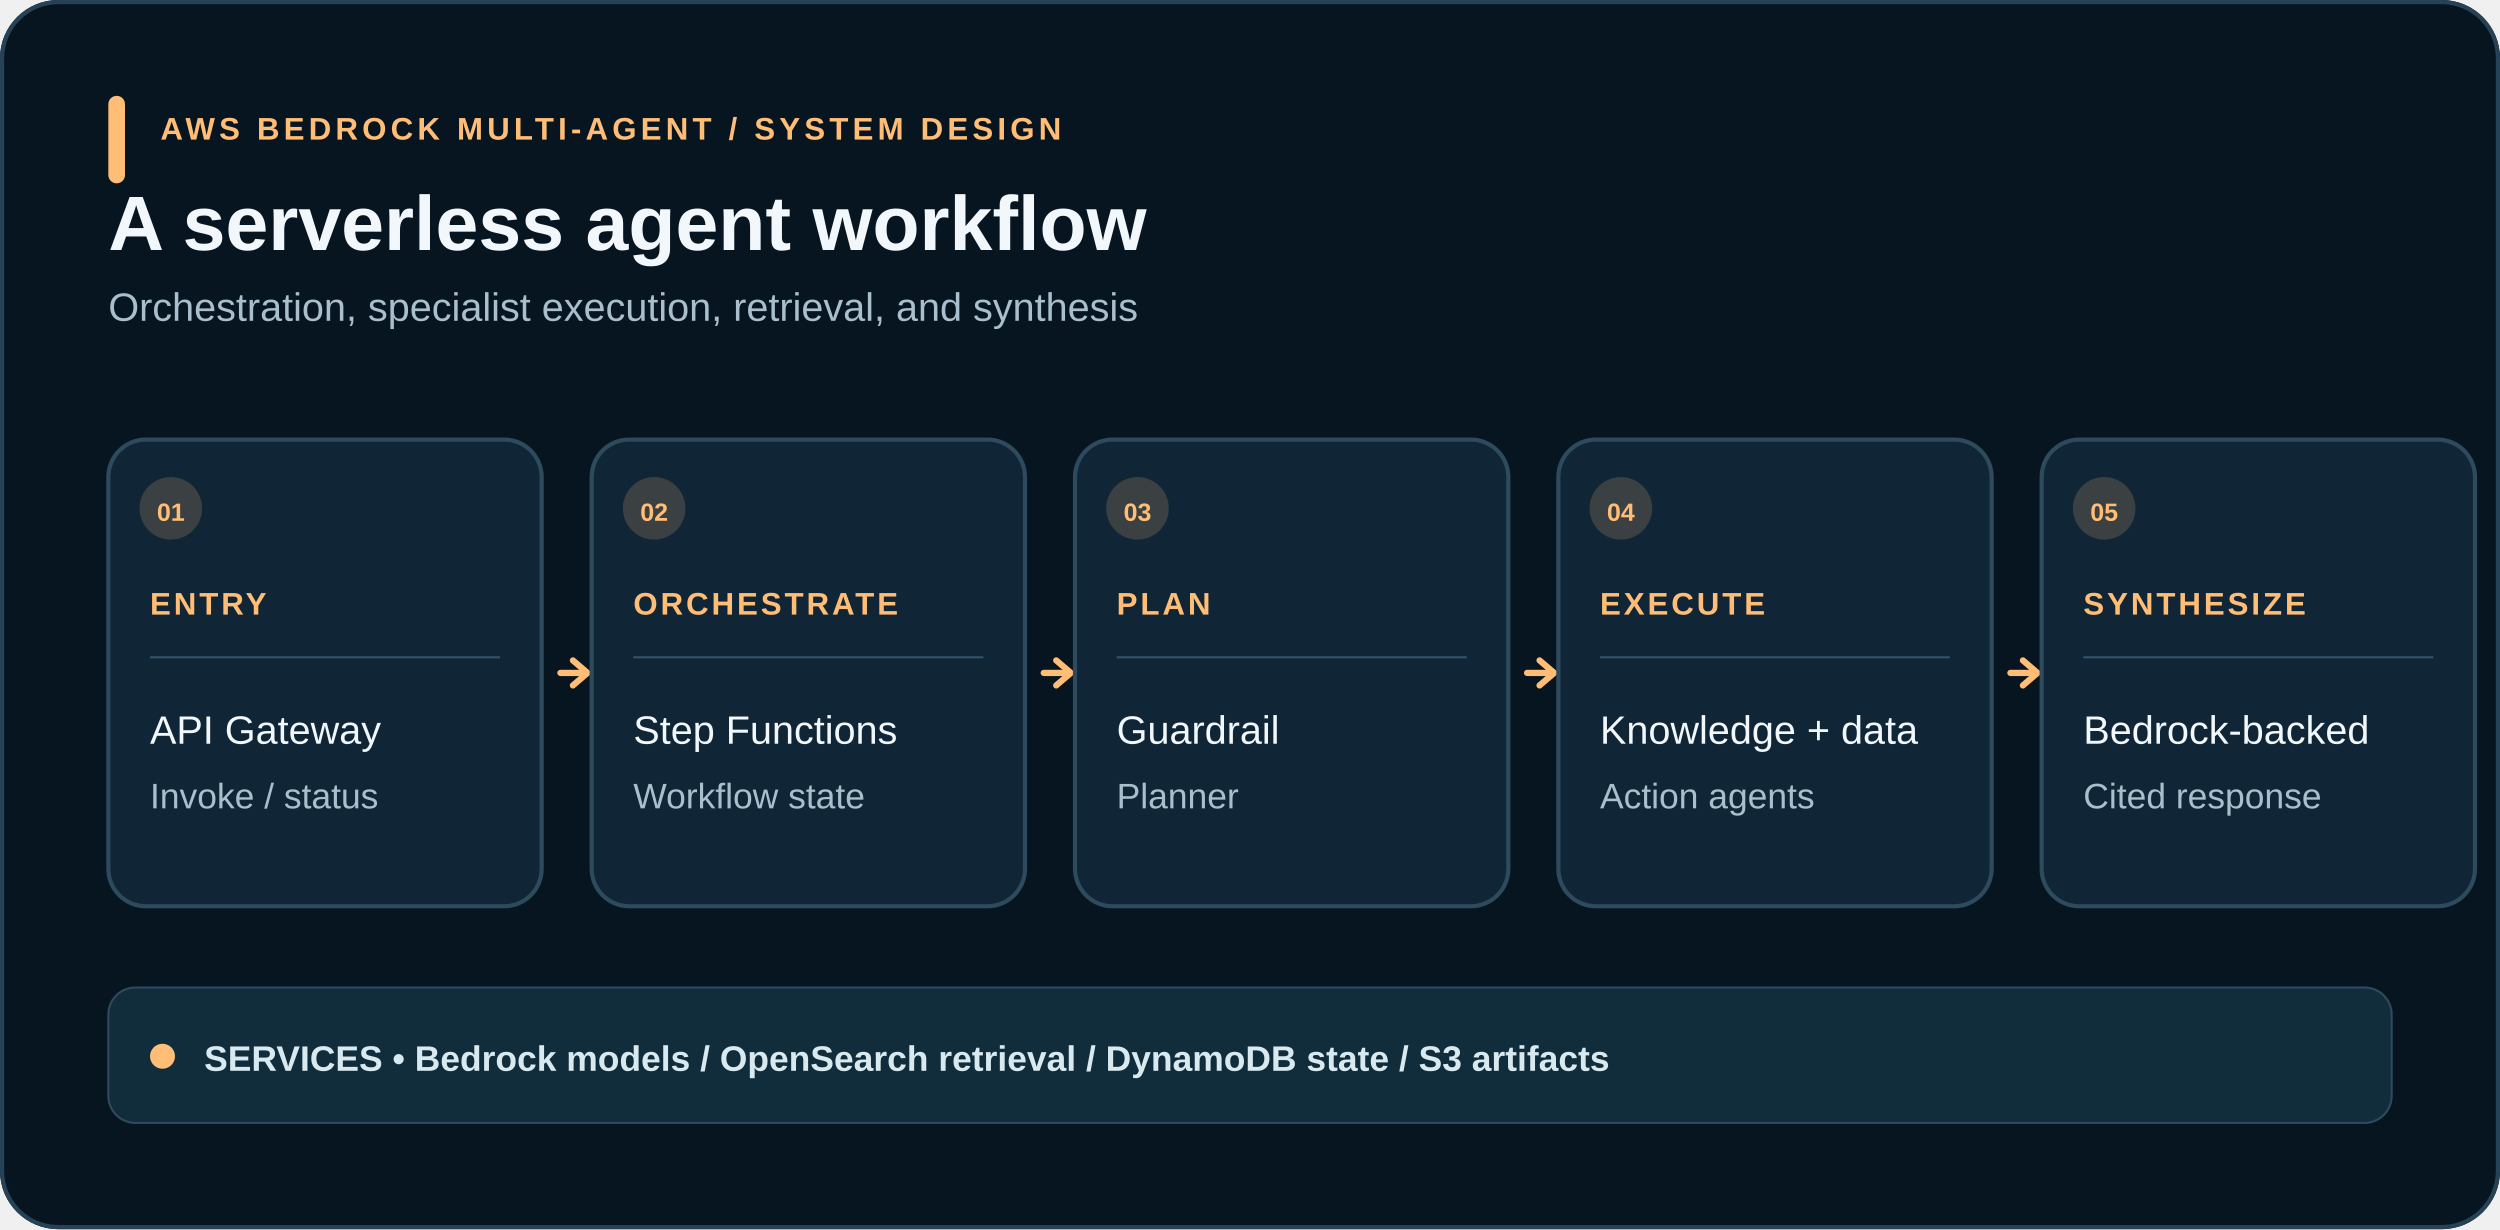
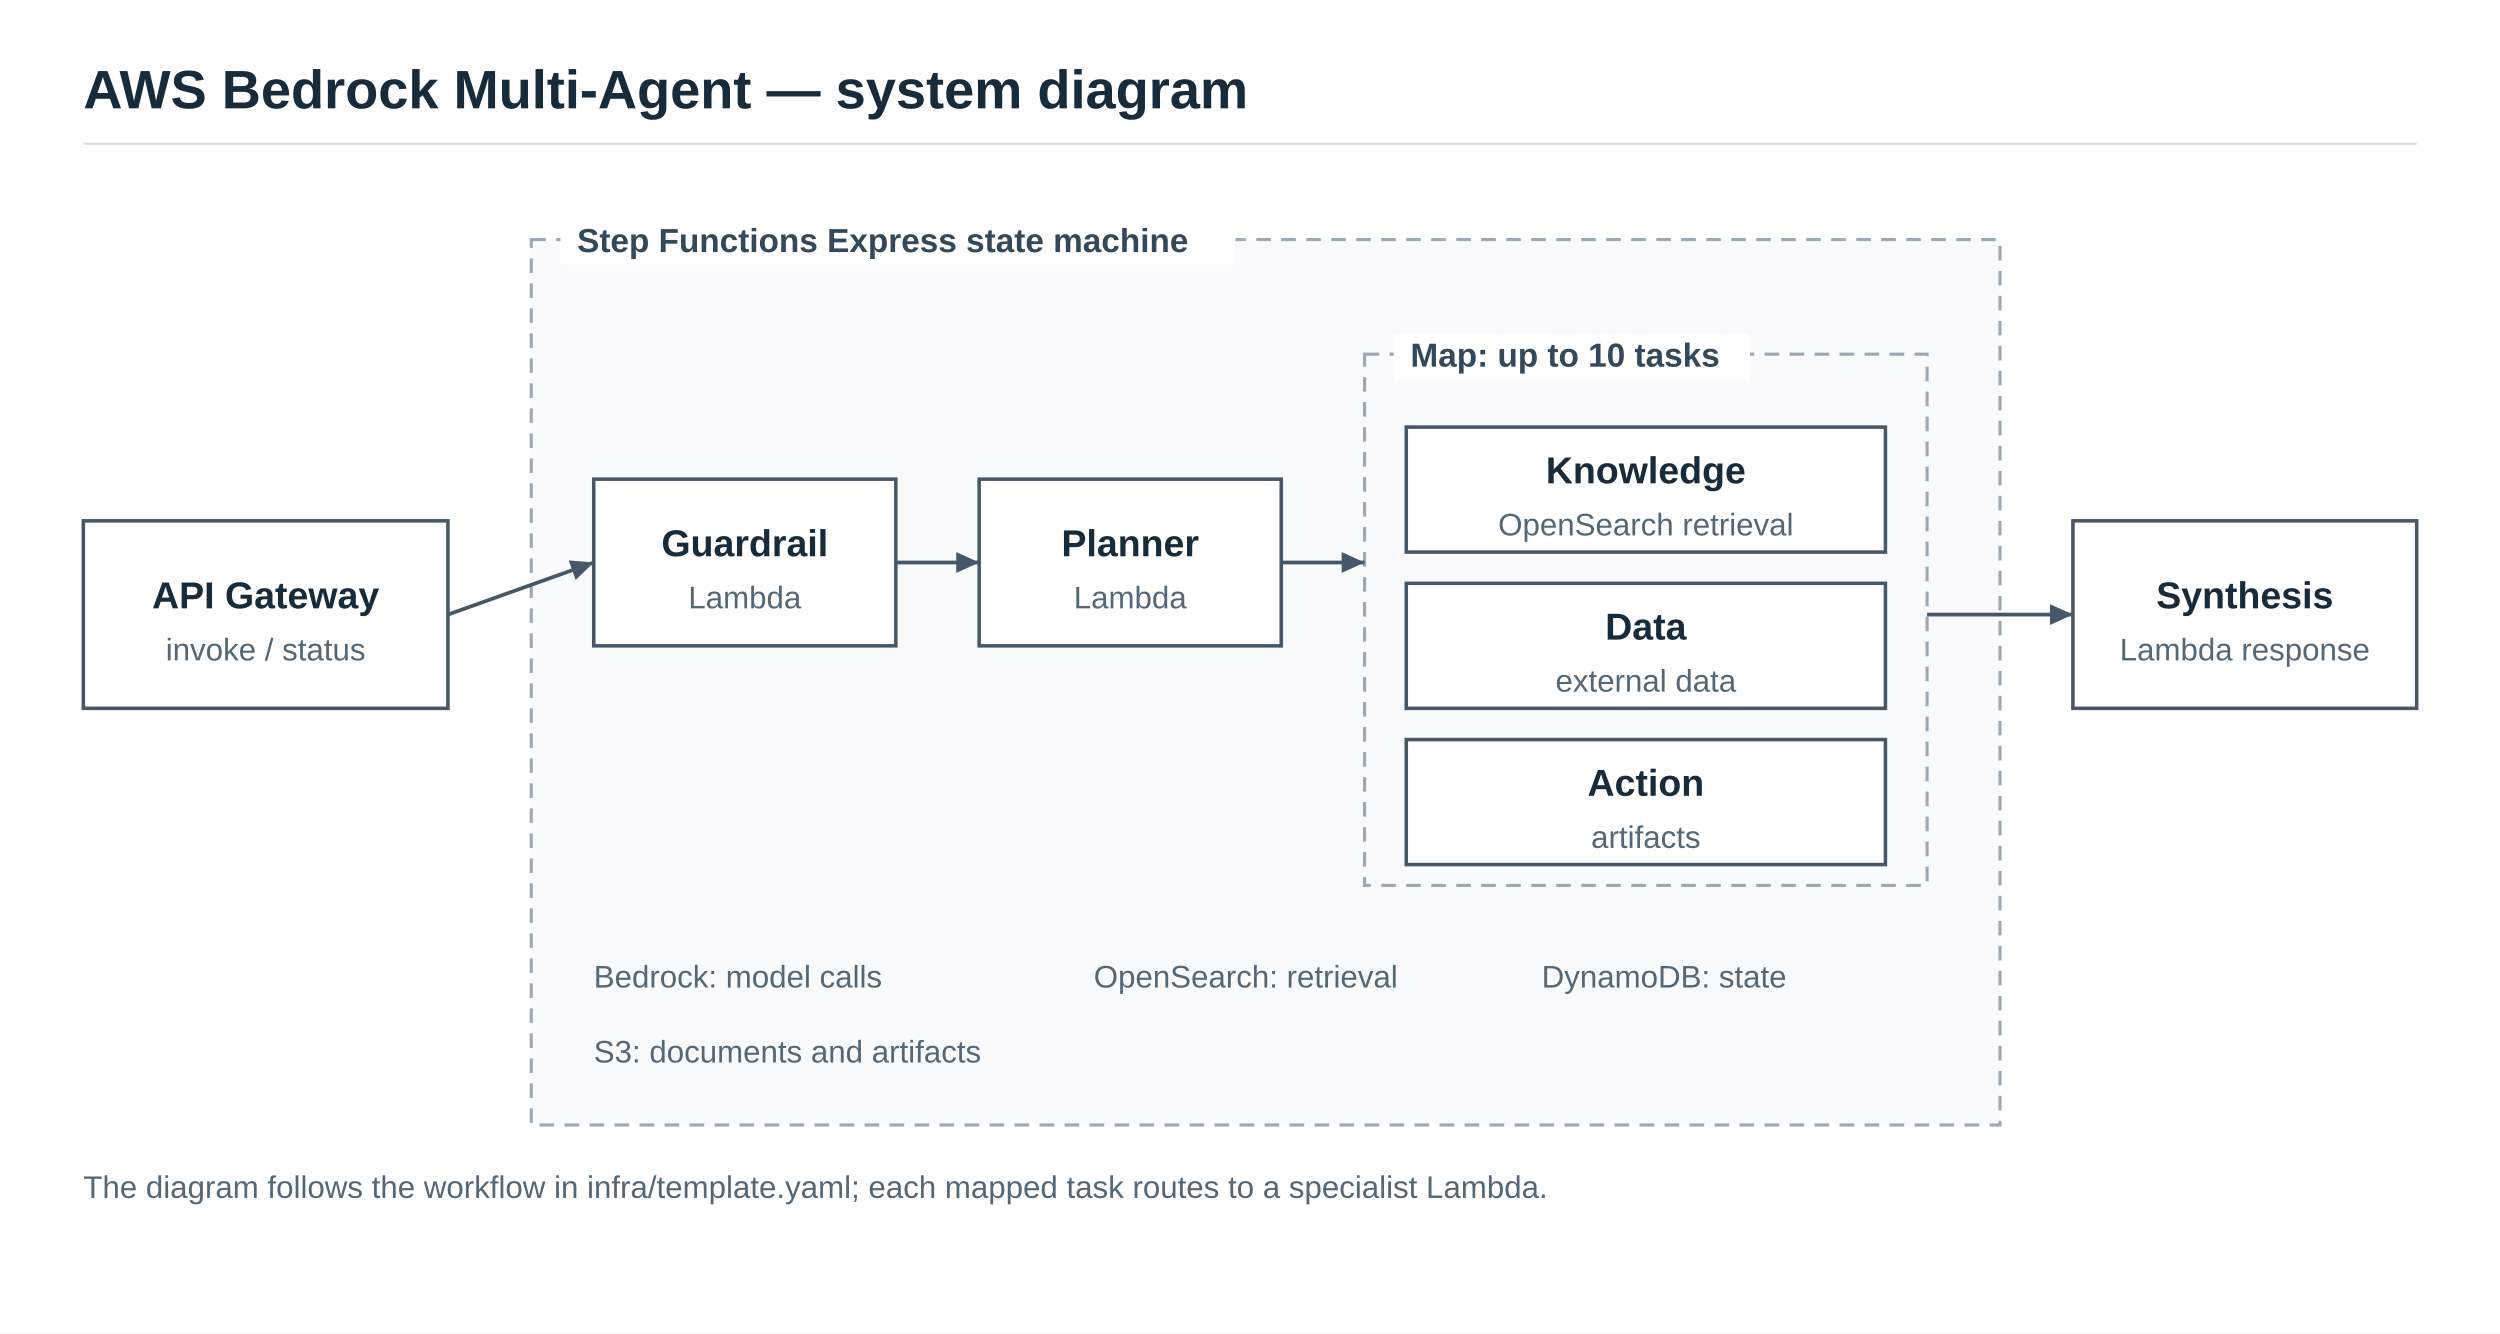
- <svg xmlns="http://www.w3.org/2000/svg" width="1200" height="590" viewBox="0 0 1200 590" role="img" aria-labelledby="title desc">
-   <rect width="1200" height="590" rx="28" fill="#071521" />
-   <rect x="1" y="1" width="1198" height="588" rx="27" fill="none" stroke="#254256" stroke-width="2" />
-   <rect x="52" y="46" width="8" height="42" rx="4" fill="#ffbd75" />
-   <text x="77" y="67" fill="#ffbd75" font-family="Arial, Helvetica, sans-serif" font-size="15" font-weight="700" letter-spacing="2">AWS BEDROCK MULTI-AGENT  /  SYSTEM DESIGN</text>
-   <text x="52" y="120" fill="#f1f7fb" font-family="Arial, Helvetica, sans-serif" font-size="37" font-weight="700">A serverless agent workflow</text>
-   <text x="52" y="154" fill="#a9bfcb" font-family="Arial, Helvetica, sans-serif" font-size="19">Orchestration, specialist execution, retrieval, and synthesis</text>
-   <rect x="52" y="211" width="208" height="224" rx="18" fill="#102637" stroke="#2d4b5d" stroke-width="2" />
-   <circle cx="82" cy="244" r="15" fill="#ffbd75" opacity=".18" />
-   <text x="82" y="250" text-anchor="middle" fill="#ffbd75" font-family="Arial, Helvetica, sans-serif" font-size="12" font-weight="700">01</text>
-   <text x="72" y="295" fill="#ffbd75" font-family="Arial, Helvetica, sans-serif" font-size="15" font-weight="700" letter-spacing="1.4">ENTRY</text>
-   <rect x="72" y="315" width="168" height="1" fill="#315469" />
-   <text x="72" y="357" fill="#f1f7fb" font-family="Arial, Helvetica, sans-serif" font-size="19">API Gateway</text>
-   <text x="72" y="388" fill="#a9bfcb" font-family="Arial, Helvetica, sans-serif" font-size="17">Invoke / status</text>
-   <path d="M 269 323 H 280" stroke="#ffbd75" stroke-width="3" stroke-linecap="round" />
-   <path d="M 275 317 L 282 323 L 275 329" fill="none" stroke="#ffbd75" stroke-width="3" stroke-linecap="round" stroke-linejoin="round" />
-   <rect x="284" y="211" width="208" height="224" rx="18" fill="#102637" stroke="#2d4b5d" stroke-width="2" />
-   <circle cx="314" cy="244" r="15" fill="#ffbd75" opacity=".18" />
-   <text x="314" y="250" text-anchor="middle" fill="#ffbd75" font-family="Arial, Helvetica, sans-serif" font-size="12" font-weight="700">02</text>
-   <text x="304" y="295" fill="#ffbd75" font-family="Arial, Helvetica, sans-serif" font-size="15" font-weight="700" letter-spacing="1.4">ORCHESTRATE</text>
-   <rect x="304" y="315" width="168" height="1" fill="#315469" />
-   <text x="304" y="357" fill="#f1f7fb" font-family="Arial, Helvetica, sans-serif" font-size="19">Step Functions</text>
-   <text x="304" y="388" fill="#a9bfcb" font-family="Arial, Helvetica, sans-serif" font-size="17">Workflow state</text>
-   <path d="M 501 323 H 512" stroke="#ffbd75" stroke-width="3" stroke-linecap="round" />
-   <path d="M 507 317 L 514 323 L 507 329" fill="none" stroke="#ffbd75" stroke-width="3" stroke-linecap="round" stroke-linejoin="round" />
-   <rect x="516" y="211" width="208" height="224" rx="18" fill="#102637" stroke="#2d4b5d" stroke-width="2" />
-   <circle cx="546" cy="244" r="15" fill="#ffbd75" opacity=".18" />
-   <text x="546" y="250" text-anchor="middle" fill="#ffbd75" font-family="Arial, Helvetica, sans-serif" font-size="12" font-weight="700">03</text>
-   <text x="536" y="295" fill="#ffbd75" font-family="Arial, Helvetica, sans-serif" font-size="15" font-weight="700" letter-spacing="1.4">PLAN</text>
-   <rect x="536" y="315" width="168" height="1" fill="#315469" />
-   <text x="536" y="357" fill="#f1f7fb" font-family="Arial, Helvetica, sans-serif" font-size="19">Guardrail</text>
-   <text x="536" y="388" fill="#a9bfcb" font-family="Arial, Helvetica, sans-serif" font-size="17">Planner</text>
-   <path d="M 733 323 H 744" stroke="#ffbd75" stroke-width="3" stroke-linecap="round" />
-   <path d="M 739 317 L 746 323 L 739 329" fill="none" stroke="#ffbd75" stroke-width="3" stroke-linecap="round" stroke-linejoin="round" />
-   <rect x="748" y="211" width="208" height="224" rx="18" fill="#102637" stroke="#2d4b5d" stroke-width="2" />
-   <circle cx="778" cy="244" r="15" fill="#ffbd75" opacity=".18" />
-   <text x="778" y="250" text-anchor="middle" fill="#ffbd75" font-family="Arial, Helvetica, sans-serif" font-size="12" font-weight="700">04</text>
-   <text x="768" y="295" fill="#ffbd75" font-family="Arial, Helvetica, sans-serif" font-size="15" font-weight="700" letter-spacing="1.4">EXECUTE</text>
-   <rect x="768" y="315" width="168" height="1" fill="#315469" />
-   <text x="768" y="357" fill="#f1f7fb" font-family="Arial, Helvetica, sans-serif" font-size="19">Knowledge + data</text>
-   <text x="768" y="388" fill="#a9bfcb" font-family="Arial, Helvetica, sans-serif" font-size="17">Action agents</text>
-   <path d="M 965 323 H 976" stroke="#ffbd75" stroke-width="3" stroke-linecap="round" />
-   <path d="M 971 317 L 978 323 L 971 329" fill="none" stroke="#ffbd75" stroke-width="3" stroke-linecap="round" stroke-linejoin="round" />
-   <rect x="980" y="211" width="208" height="224" rx="18" fill="#102637" stroke="#2d4b5d" stroke-width="2" />
-   <circle cx="1010" cy="244" r="15" fill="#ffbd75" opacity=".18" />
-   <text x="1010" y="250" text-anchor="middle" fill="#ffbd75" font-family="Arial, Helvetica, sans-serif" font-size="12" font-weight="700">05</text>
-   <text x="1000" y="295" fill="#ffbd75" font-family="Arial, Helvetica, sans-serif" font-size="15" font-weight="700" letter-spacing="1.4">SYNTHESIZE</text>
-   <rect x="1000" y="315" width="168" height="1" fill="#315469" />
-   <text x="1000" y="357" fill="#f1f7fb" font-family="Arial, Helvetica, sans-serif" font-size="19">Bedrock-backed</text>
-   <text x="1000" y="388" fill="#a9bfcb" font-family="Arial, Helvetica, sans-serif" font-size="17">Cited response</text>
-   <rect x="52" y="474" width="1096" height="65" rx="13" fill="#112d3c" stroke="#2d4b5d" />
-   <circle cx="78" cy="507" r="6" fill="#ffbd75" />
-   <text x="98" y="514" fill="#d8e9ef" font-family="Arial, Helvetica, sans-serif" font-size="17" font-weight="600">SERVICES   •   Bedrock models  /  OpenSearch retrieval  /  DynamoDB state  /  S3 artifacts</text>
+ <svg xmlns="http://www.w3.org/2000/svg" width="1200" height="640" viewBox="0 0 1200 640" role="img" aria-labelledby="title desc">
+   <defs>
+     <marker id="arrow" markerWidth="9" markerHeight="9" refX="8" refY="4.5" orient="auto" markerUnits="userSpaceOnUse">
+       <path d="M 0 0 L 9 4.5 L 0 9" fill="none" stroke="#465768" stroke-width="1.5" />
+     </marker>
+   </defs>
+   <rect width="1200" height="640" fill="#ffffff" />
+   <text x="40" y="52" font-family="Arial, Helvetica, sans-serif" font-size="26" font-weight="700" fill="#172b3a">AWS Bedrock Multi-Agent — system diagram</text>
+   <path d="M 40 69 H 1160" stroke="#d5dce2" stroke-width="1" />
+   <rect x="40" y="250" width="175" height="90" fill="#ffffff" stroke="#465768" stroke-width="1.7" />
+   <text x="127.5" y="292.0" text-anchor="middle" font-family="Arial, Helvetica, sans-serif" font-size="18" font-weight="700" fill="#172b3a">API Gateway</text>
+   <text x="127.5" y="317.0" text-anchor="middle" font-family="Arial, Helvetica, sans-serif" font-size="15" fill="#536777">invoke / status</text>
+   <rect x="255" y="115" width="705" height="425" fill="#f8fafb" stroke="#9aaab5" stroke-width="1.5" stroke-dasharray="7 5" />
+   <rect x="269" y="105" width="324" height="22" fill="#ffffff" />
+   <text x="277" y="121" font-family="Arial, Helvetica, sans-serif" font-size="16" font-weight="700" fill="#33485a">Step Functions Express state machine</text>
+   <rect x="285" y="230" width="145" height="80" fill="#ffffff" stroke="#465768" stroke-width="1.7" />
+   <text x="357.5" y="267.0" text-anchor="middle" font-family="Arial, Helvetica, sans-serif" font-size="18" font-weight="700" fill="#172b3a">Guardrail</text>
+   <text x="357.5" y="292.0" text-anchor="middle" font-family="Arial, Helvetica, sans-serif" font-size="15" fill="#536777">Lambda</text>
+   <rect x="470" y="230" width="145" height="80" fill="#ffffff" stroke="#465768" stroke-width="1.7" />
+   <text x="542.5" y="267.0" text-anchor="middle" font-family="Arial, Helvetica, sans-serif" font-size="18" font-weight="700" fill="#172b3a">Planner</text>
+   <text x="542.5" y="292.0" text-anchor="middle" font-family="Arial, Helvetica, sans-serif" font-size="15" fill="#536777">Lambda</text>
+   <rect x="655" y="170" width="270" height="255" fill="#f8fafb" stroke="#9aaab5" stroke-width="1.5" stroke-dasharray="7 5" />
+   <rect x="669" y="160" width="171" height="22" fill="#ffffff" />
+   <text x="677" y="176" font-family="Arial, Helvetica, sans-serif" font-size="16" font-weight="700" fill="#33485a">Map: up to 10 tasks</text>
+   <rect x="675" y="205" width="230" height="60" fill="#ffffff" stroke="#465768" stroke-width="1.7" />
+   <text x="790.0" y="232.0" text-anchor="middle" font-family="Arial, Helvetica, sans-serif" font-size="18" font-weight="700" fill="#172b3a">Knowledge</text>
+   <text x="790.0" y="257.0" text-anchor="middle" font-family="Arial, Helvetica, sans-serif" font-size="15" fill="#536777">OpenSearch retrieval</text>
+   <rect x="675" y="280" width="230" height="60" fill="#ffffff" stroke="#465768" stroke-width="1.7" />
+   <text x="790.0" y="307.0" text-anchor="middle" font-family="Arial, Helvetica, sans-serif" font-size="18" font-weight="700" fill="#172b3a">Data</text>
+   <text x="790.0" y="332.0" text-anchor="middle" font-family="Arial, Helvetica, sans-serif" font-size="15" fill="#536777">external data</text>
+   <rect x="675" y="355" width="230" height="60" fill="#ffffff" stroke="#465768" stroke-width="1.7" />
+   <text x="790.0" y="382.0" text-anchor="middle" font-family="Arial, Helvetica, sans-serif" font-size="18" font-weight="700" fill="#172b3a">Action</text>
+   <text x="790.0" y="407.0" text-anchor="middle" font-family="Arial, Helvetica, sans-serif" font-size="15" fill="#536777">artifacts</text>
+   <rect x="995" y="250" width="165" height="90" fill="#ffffff" stroke="#465768" stroke-width="1.7" />
+   <text x="1077.5" y="292.0" text-anchor="middle" font-family="Arial, Helvetica, sans-serif" font-size="18" font-weight="700" fill="#172b3a">Synthesis</text>
+   <text x="1077.5" y="317.0" text-anchor="middle" font-family="Arial, Helvetica, sans-serif" font-size="15" fill="#536777">Lambda response</text>
+   <path d="M 215 295 L 285 270" fill="none" stroke="#465768" stroke-width="1.8" />
+   <polygon points="285,270 276.323,278.408 272.959,268.991" fill="#465768" />
+   <path d="M 430 270 L 470 270" fill="none" stroke="#465768" stroke-width="1.8" />
+   <polygon points="470,270 459.0,275.0 459.0,265.0" fill="#465768" />
+   <path d="M 615 270 L 655 270" fill="none" stroke="#465768" stroke-width="1.8" />
+   <polygon points="655,270 644.0,275.0 644.0,265.0" fill="#465768" />
+   <path d="M 925 295 L 995 295" fill="none" stroke="#465768" stroke-width="1.8" />
+   <polygon points="995,295 984.0,300.0 984.0,290.0" fill="#465768" />
+   <text x="285" y="474" font-family="Arial, Helvetica, sans-serif" font-size="15" fill="#536777">Bedrock: model calls</text>
+   <text x="525" y="474" font-family="Arial, Helvetica, sans-serif" font-size="15" fill="#536777">OpenSearch: retrieval</text>
+   <text x="740" y="474" font-family="Arial, Helvetica, sans-serif" font-size="15" fill="#536777">DynamoDB: state</text>
+   <text x="285" y="510" font-family="Arial, Helvetica, sans-serif" font-size="15" fill="#536777">S3: documents and artifacts</text>
+   <text x="40" y="575" font-family="Arial, Helvetica, sans-serif" font-size="15" fill="#536777">The diagram follows the workflow in infra/template.yaml; each mapped task routes to a specialist Lambda.</text>
</svg>
